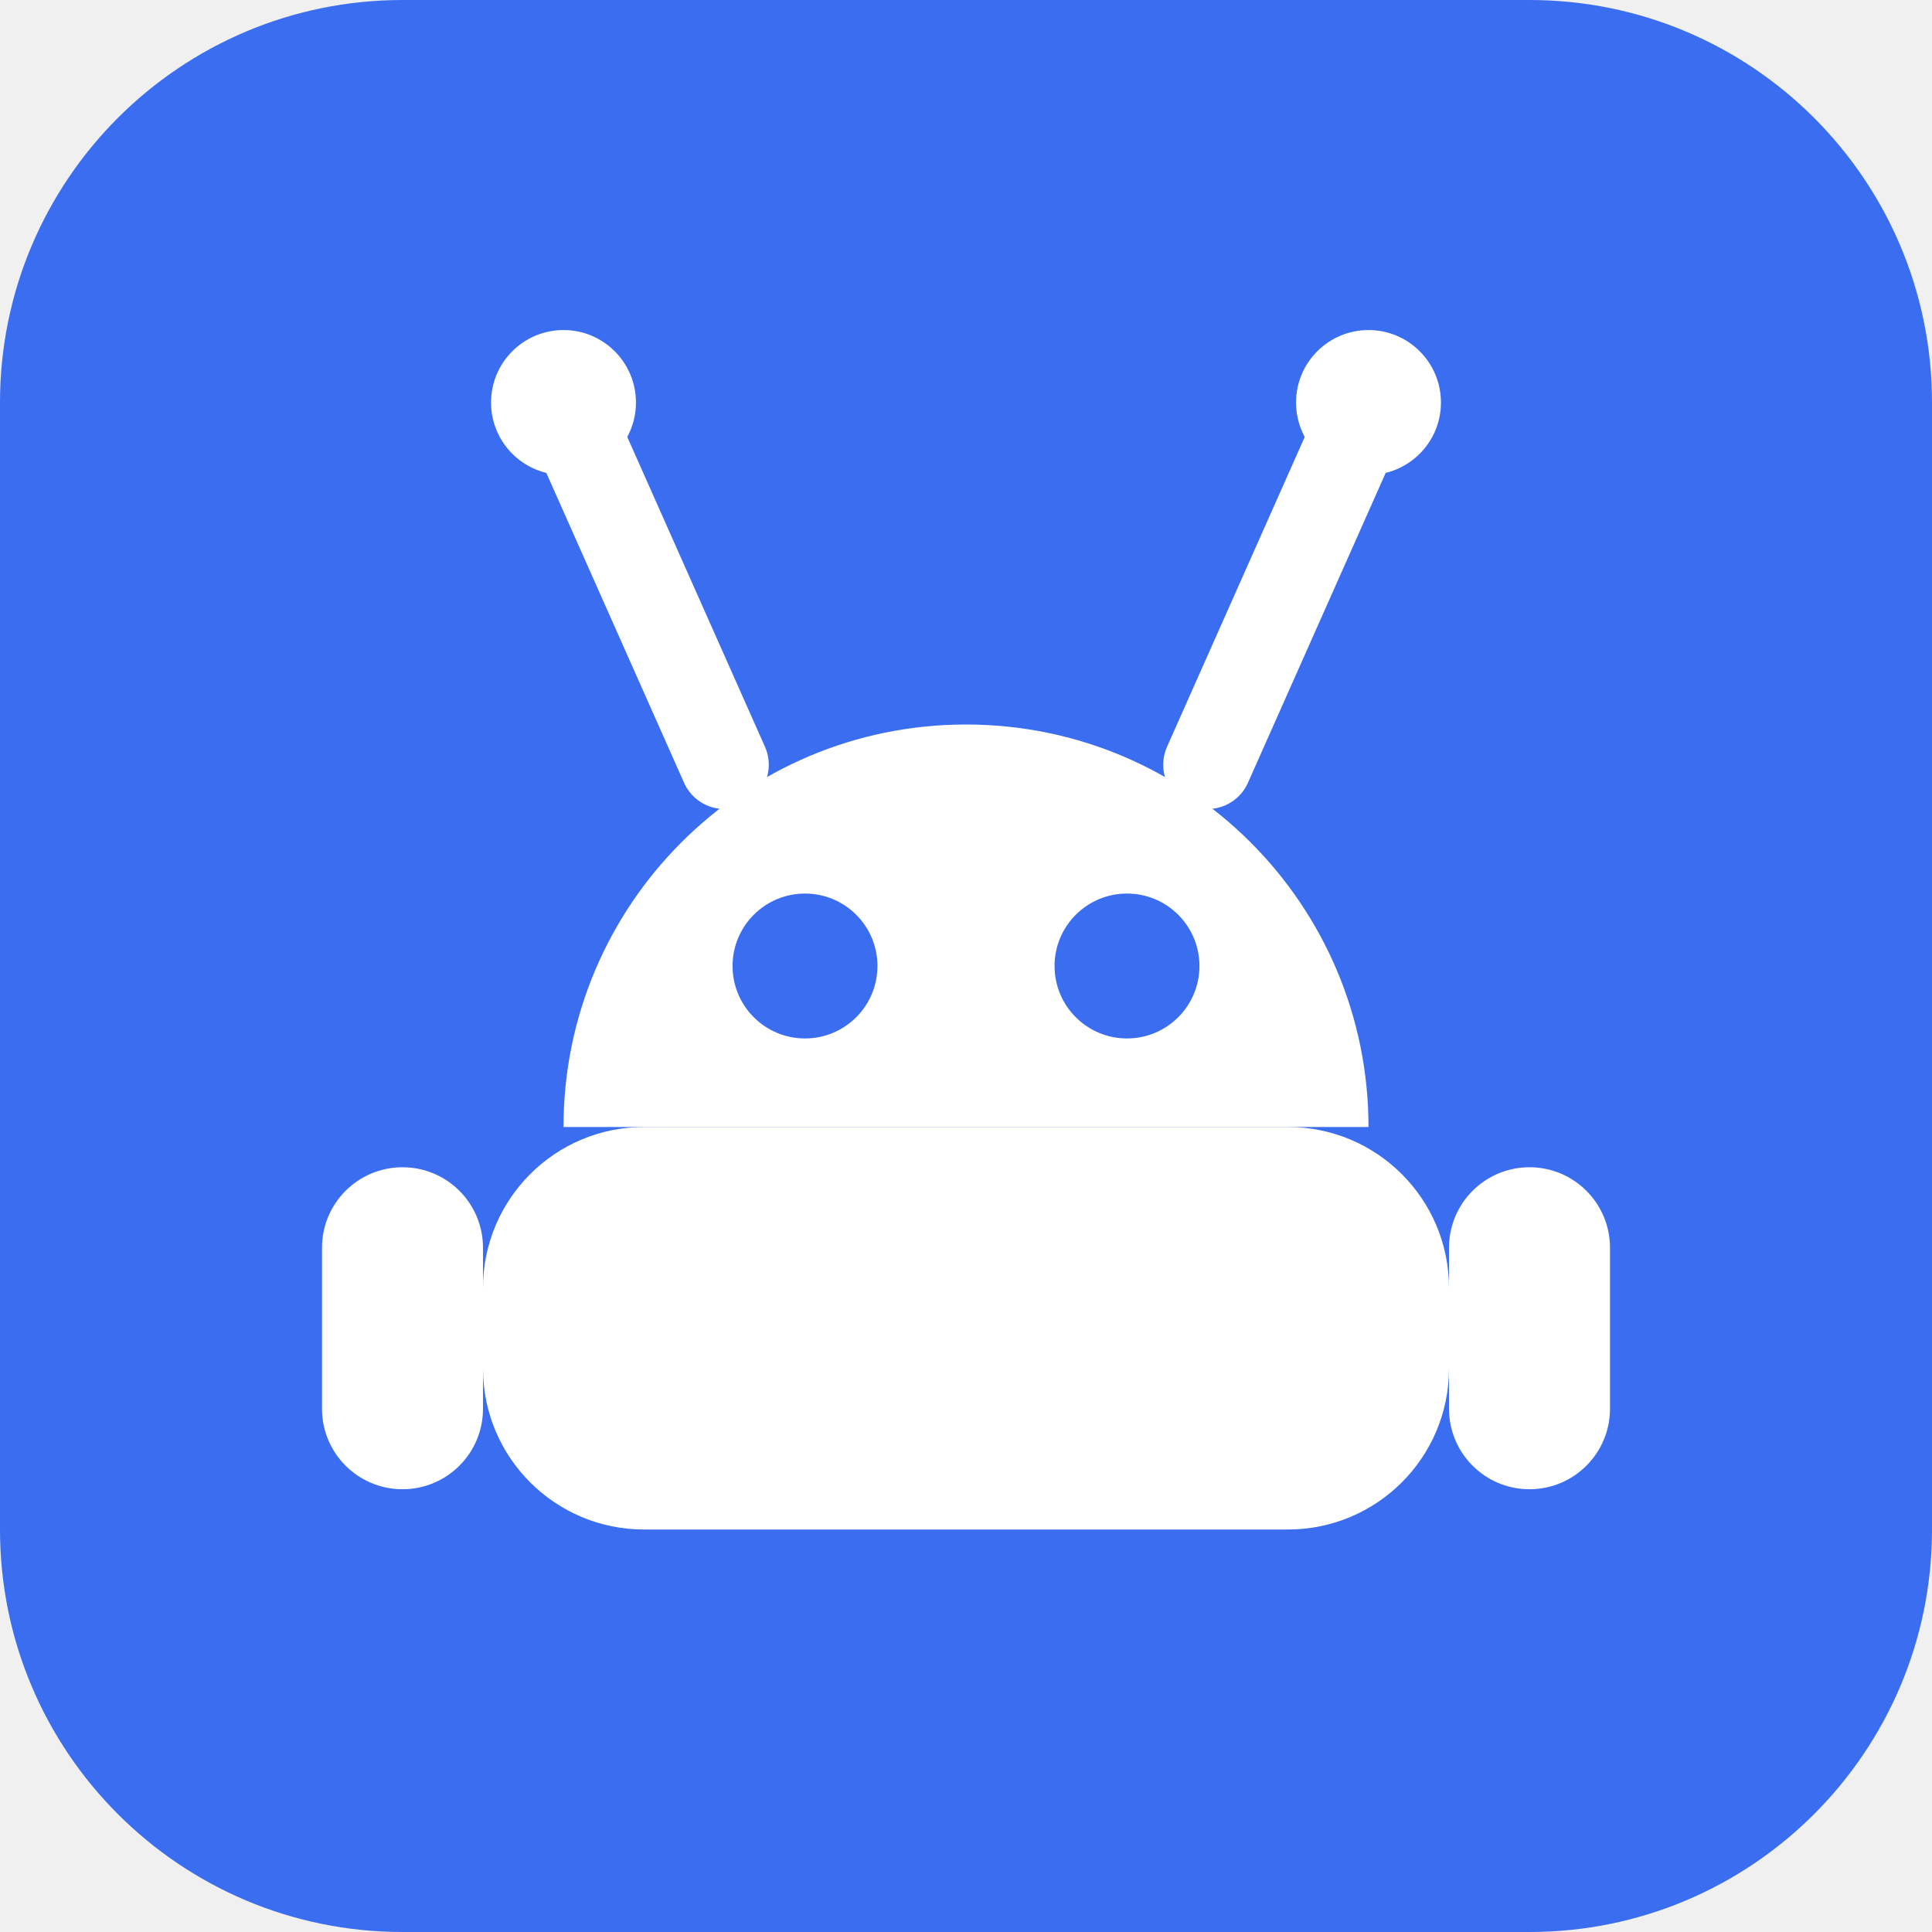
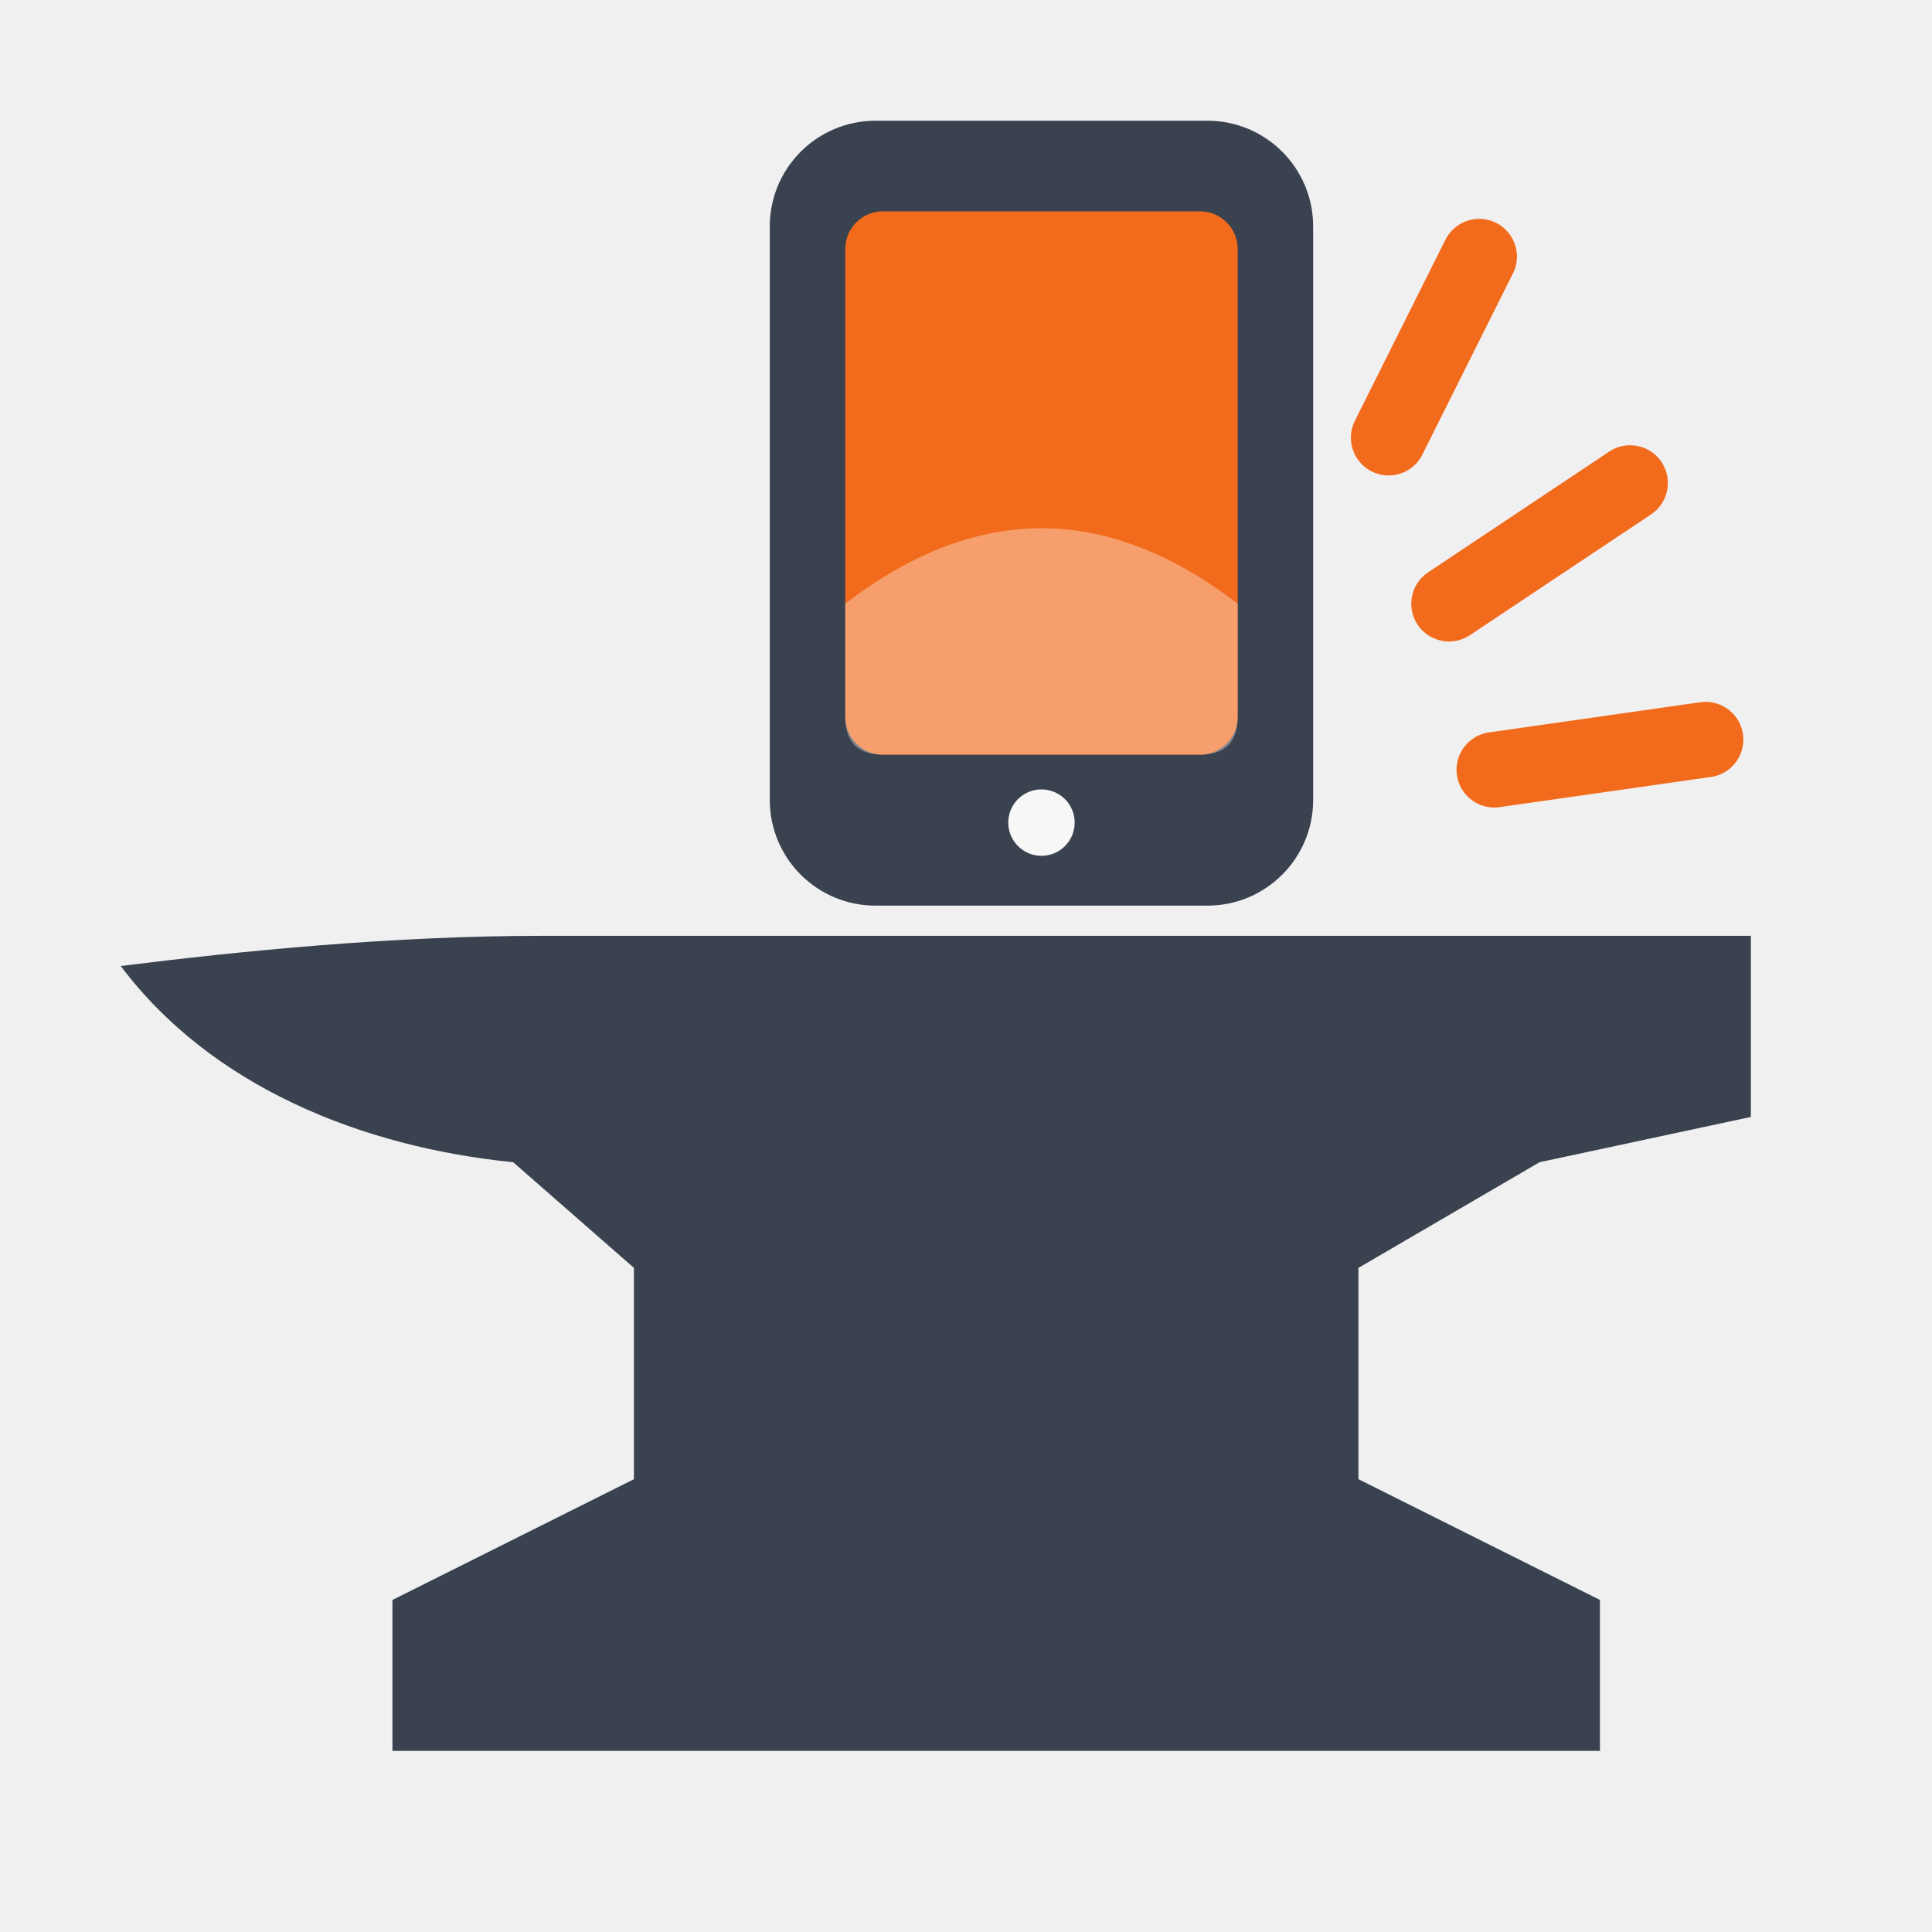
- <svg xmlns="http://www.w3.org/2000/svg" viewBox="0 0 48 48">
-   <rect width="48" height="48" rx="10" fill="#3a6df0" />
-   <line x1="18" y1="19" x2="14" y2="10" stroke="#ffffff" stroke-width="2.2" stroke-linecap="round" />
-   <line x1="30" y1="19" x2="34" y2="10" stroke="#ffffff" stroke-width="2.2" stroke-linecap="round" />
-   <circle cx="14" cy="10" r="1.8" fill="#ffffff" />
-   <circle cx="34" cy="10" r="1.8" fill="#ffffff" />
-   <path d="M14,28 A10,10 0 0 1 34,28 Z" fill="#ffffff" />
-   <circle cx="20" cy="24" r="1.8" fill="#3a6df0" />
-   <circle cx="28" cy="24" r="1.8" fill="#3a6df0" />
-   <rect x="8" y="29" width="4" height="8" rx="2" fill="#ffffff" />
-   <rect x="36" y="29" width="4" height="8" rx="2" fill="#ffffff" />
-   <rect x="12" y="28" width="24" height="10" rx="4" fill="#ffffff" />
+ <svg xmlns="http://www.w3.org/2000/svg" viewBox="0 0 128 128" width="128" height="128">
+   <style>
+     .steel { fill: #3A4250; }
+     @media (prefers-color-scheme: dark) { .steel { fill: #9AA4B2; } }
+   </style>
+   <g stroke="#F26B1D" stroke-width="5" stroke-linecap="round">
+     <line x1="96" y1="40" x2="108" y2="32" />
+     <line x1="99" y1="51" x2="113" y2="49" />
+     <line x1="92" y1="29" x2="98" y2="17" />
+   </g>
+   <rect class="steel" x="51" y="8" width="36" height="52" rx="7" />
+   <rect class="screen" x="56" y="14" width="26" height="36" rx="2.5" fill="#F26B1D" />
+   <path d="M56 40 Q69 30 82 40 V47.5 Q82 50 79.5 50 H58.5 Q56 50 56 47.5 Z" fill="#FFFFFF" fill-opacity="0.35" />
+   <circle cx="69" cy="54.5" r="2.2" fill="#F7F7F8" />
+   <path class="steel" d="     M36 62 H116 V74 L102 77     L90 84 V98 L106 106 V116 H26 V106 L42 98 V84     L34 77 C24 76 14 72 8 64 C16 63 26 62 36 62 Z" />
</svg>
